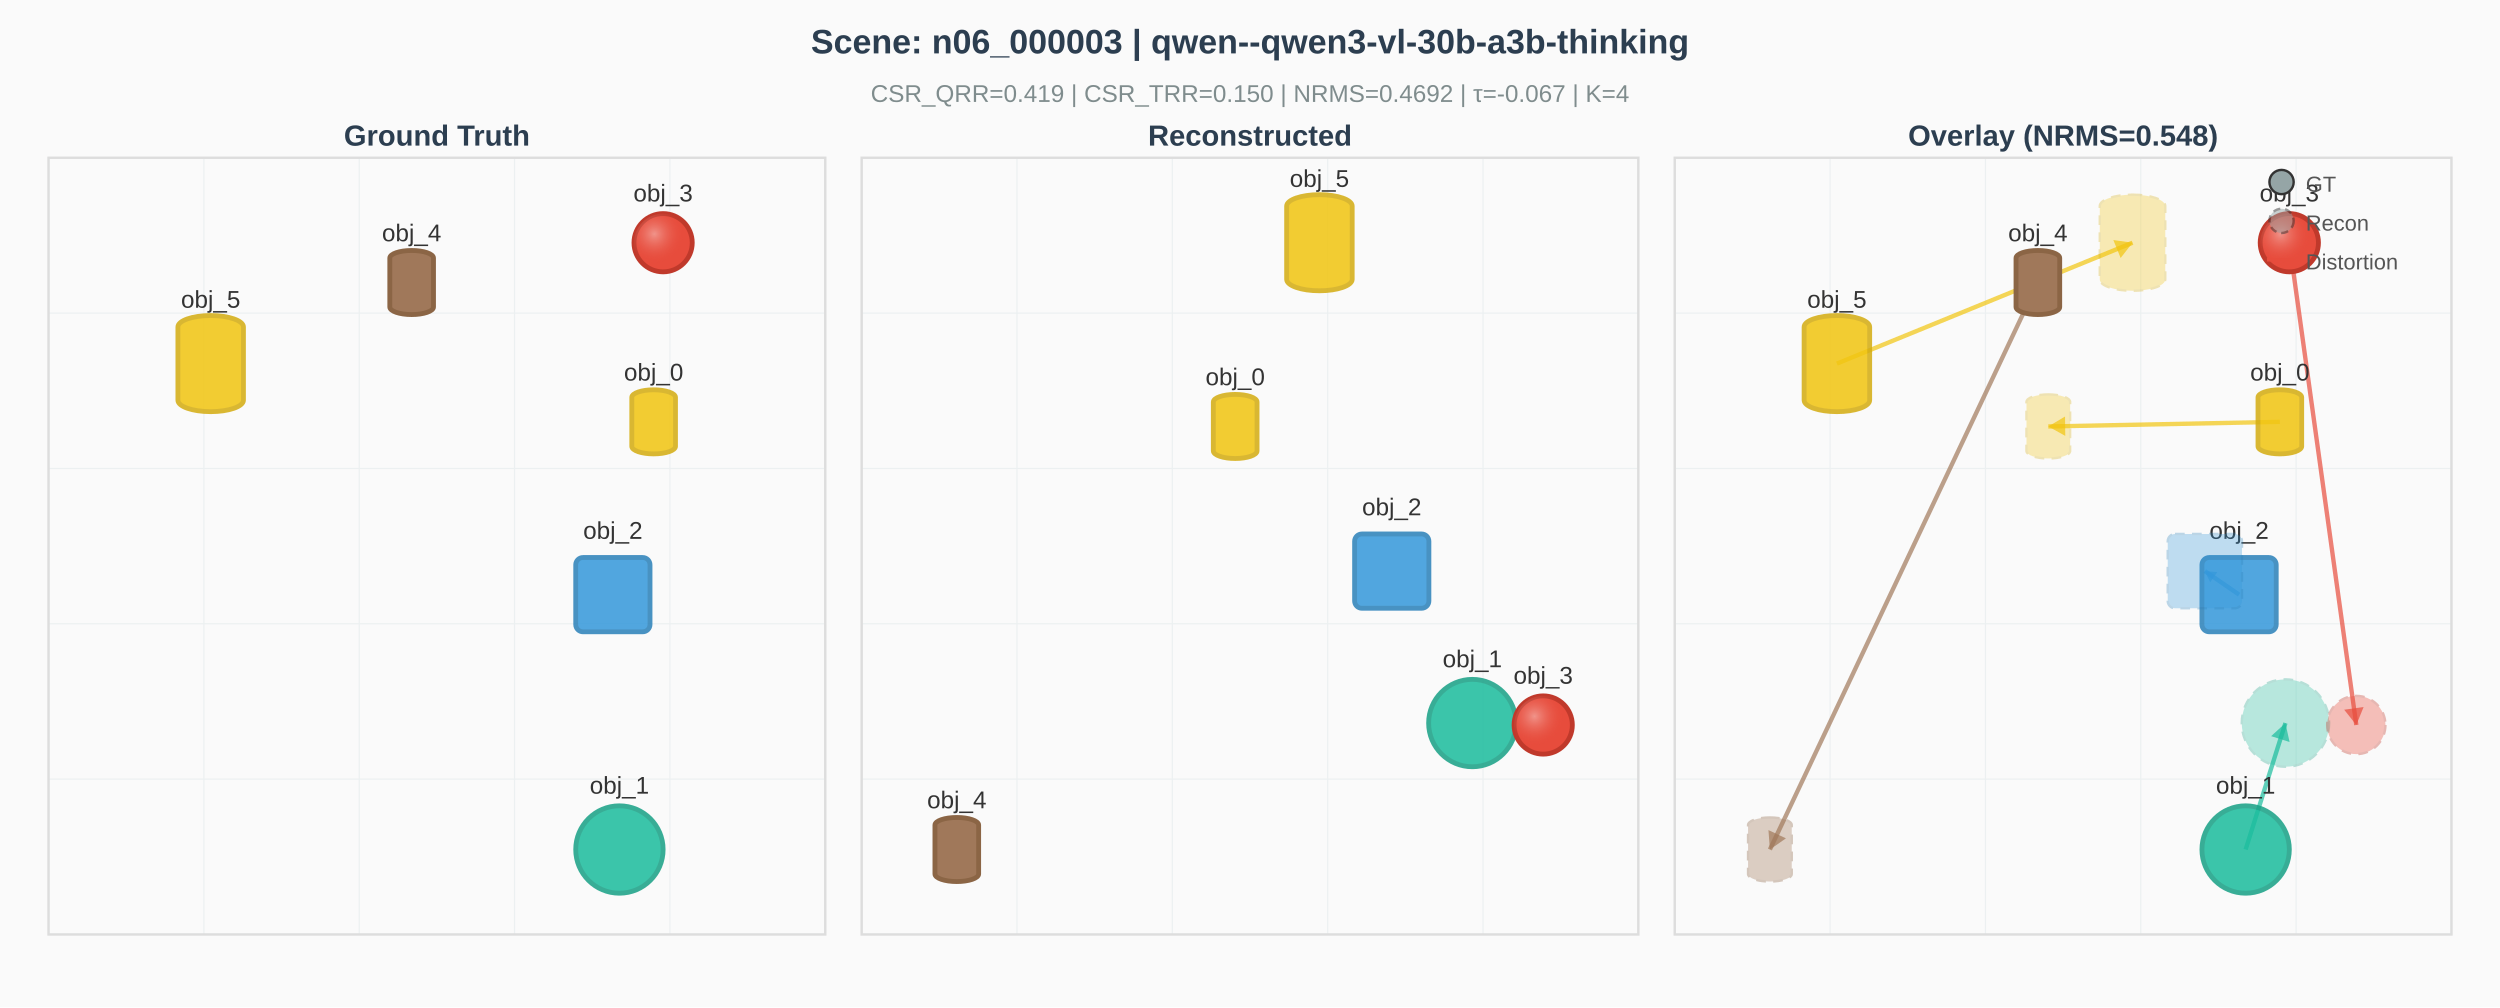
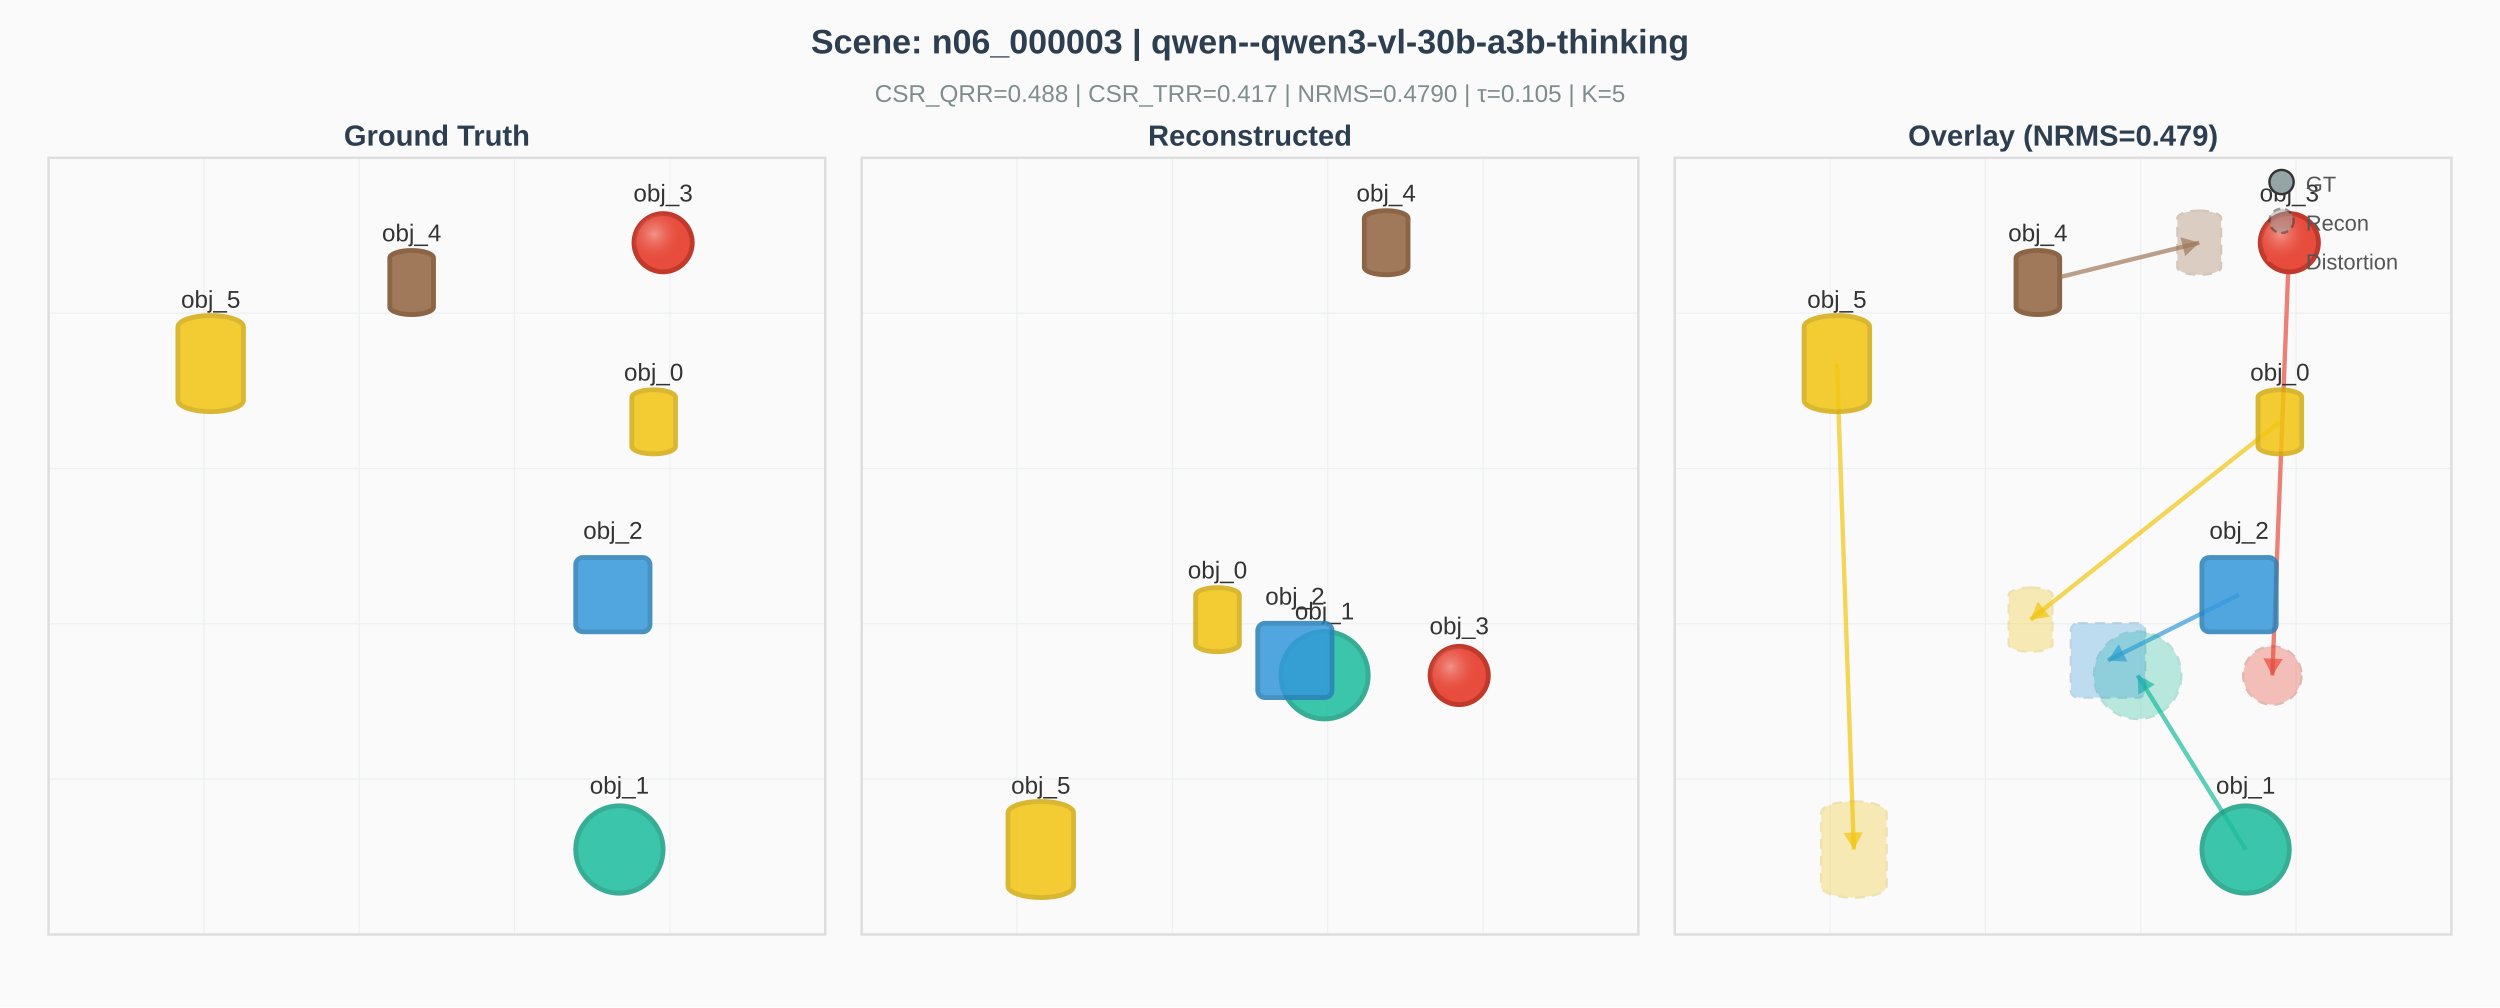
<svg xmlns="http://www.w3.org/2000/svg" width="1030" height="415" viewBox="0 0 1030 415" style="font-family: 'Helvetica Neue', Arial, sans-serif;">
  <rect width="1030" height="415" fill="#fafafa" />
  <text x="515" y="22" text-anchor="middle" font-size="14" font-weight="bold" fill="#2c3e50">Scene: n06_000003 | qwen--qwen3-vl-30b-a3b-thinking</text>
-   <text x="515" y="42" text-anchor="middle" font-size="10" fill="#7f8c8d">CSR_QRR=0.419  |  CSR_TRR=0.150  |  NRMS=0.4692  |  τ=-0.067  |  K=4</text>
+   <text x="515" y="42" text-anchor="middle" font-size="10" fill="#7f8c8d">CSR_QRR=0.488  |  CSR_TRR=0.417  |  NRMS=0.4790  |  τ=0.105  |  K=5</text>
  <line x1="20.0" y1="65.0" x2="20.0" y2="385.0" stroke="#ecf0f1" stroke-width="0.5" />
  <line x1="20.0" y1="65.0" x2="340.0" y2="65.0" stroke="#ecf0f1" stroke-width="0.5" />
  <line x1="84.0" y1="65.0" x2="84.0" y2="385.0" stroke="#ecf0f1" stroke-width="0.5" />
  <line x1="20.0" y1="129.0" x2="340.0" y2="129.0" stroke="#ecf0f1" stroke-width="0.5" />
  <line x1="148.0" y1="65.0" x2="148.0" y2="385.0" stroke="#ecf0f1" stroke-width="0.5" />
  <line x1="20.0" y1="193.0" x2="340.0" y2="193.0" stroke="#ecf0f1" stroke-width="0.5" />
  <line x1="212.0" y1="65.0" x2="212.0" y2="385.0" stroke="#ecf0f1" stroke-width="0.5" />
  <line x1="20.0" y1="257.0" x2="340.0" y2="257.0" stroke="#ecf0f1" stroke-width="0.5" />
  <line x1="276.0" y1="65.0" x2="276.0" y2="385.0" stroke="#ecf0f1" stroke-width="0.5" />
  <line x1="20.0" y1="321.0" x2="340.0" y2="321.0" stroke="#ecf0f1" stroke-width="0.5" />
  <line x1="340.0" y1="65.0" x2="340.0" y2="385.0" stroke="#ecf0f1" stroke-width="0.5" />
  <line x1="20.0" y1="385.0" x2="340.0" y2="385.0" stroke="#ecf0f1" stroke-width="0.5" />
  <rect x="20.0" y="65.0" width="320.0" height="320.0" fill="none" stroke="#ddd" stroke-width="1" />
  <text x="180" y="60" text-anchor="middle" font-size="12" font-weight="bold" fill="#2c3e50">Ground Truth</text>
  <rect x="260.3" y="160.6" width="18.0" height="26.4" rx="9.0" ry="3.1" fill="#f1c40f" stroke="#d4ac0f" stroke-width="2.0" opacity="0.85" />
  <text x="269.3" y="156.8" text-anchor="middle" font-size="10" fill="#333" opacity="1.0">obj_0</text>
  <circle cx="255.2" cy="350.0" r="18" fill="#1abc9c" stroke="#16a085" stroke-width="2.0" opacity="0.85" />
  <text x="255.2" y="327.0" text-anchor="middle" font-size="10" fill="#333" opacity="1.0">obj_1</text>
  <rect x="237.2" y="229.7" width="30.6" height="30.6" rx="3" ry="3" fill="#3498db" stroke="#2980b9" stroke-width="2.0" opacity="0.85" />
  <text x="252.5" y="222.0" text-anchor="middle" font-size="10" fill="#333" opacity="1.0">obj_2</text>
  <defs>
    <radialGradient id="grad_obj_3" cx="35%" cy="35%">
      <stop offset="0%" stop-color="white" stop-opacity="0.4" />
      <stop offset="100%" stop-color="#e74c3c" stop-opacity="0" />
    </radialGradient>
  </defs>
  <circle cx="273.2" cy="100.0" r="12" fill="#e74c3c" stroke="#c0392b" stroke-width="2.0" opacity="1.0" />
  <circle cx="273.2" cy="100.0" r="12" fill="url(#grad_obj_3)" opacity="1.0" />
  <text x="273.2" y="83.0" text-anchor="middle" font-size="10" fill="#333" opacity="1.0">obj_3</text>
  <defs>
    <radialGradient id="grad_obj_4" cx="35%" cy="35%">
      <stop offset="0%" stop-color="white" stop-opacity="0.4" />
      <stop offset="100%" stop-color="#a0785a" stop-opacity="0" />
    </radialGradient>
  </defs>
  <rect x="160.6" y="103.2" width="18.0" height="26.4" rx="9.0" ry="3.1" fill="#a0785a" stroke="#8b6545" stroke-width="2.0" opacity="1.0" />
  <text x="169.6" y="99.4" text-anchor="middle" font-size="10" fill="#333" opacity="1.0">obj_4</text>
  <rect x="73.3" y="130.0" width="27.0" height="39.6" rx="13.5" ry="4.7" fill="#f1c40f" stroke="#d4ac0f" stroke-width="2.0" opacity="0.85" />
  <text x="86.8" y="126.8" text-anchor="middle" font-size="10" fill="#333" opacity="1.0">obj_5</text>
  <line x1="355.0" y1="65.0" x2="355.0" y2="385.0" stroke="#ecf0f1" stroke-width="0.5" />
  <line x1="355.0" y1="65.0" x2="675.0" y2="65.0" stroke="#ecf0f1" stroke-width="0.5" />
  <line x1="419.0" y1="65.0" x2="419.0" y2="385.0" stroke="#ecf0f1" stroke-width="0.5" />
  <line x1="355.0" y1="129.0" x2="675.0" y2="129.0" stroke="#ecf0f1" stroke-width="0.5" />
  <line x1="483.0" y1="65.0" x2="483.0" y2="385.0" stroke="#ecf0f1" stroke-width="0.5" />
  <line x1="355.0" y1="193.0" x2="675.0" y2="193.0" stroke="#ecf0f1" stroke-width="0.5" />
  <line x1="547.0" y1="65.0" x2="547.0" y2="385.0" stroke="#ecf0f1" stroke-width="0.5" />
  <line x1="355.0" y1="257.0" x2="675.0" y2="257.0" stroke="#ecf0f1" stroke-width="0.5" />
  <line x1="611.0" y1="65.0" x2="611.0" y2="385.0" stroke="#ecf0f1" stroke-width="0.5" />
  <line x1="355.0" y1="321.0" x2="675.0" y2="321.0" stroke="#ecf0f1" stroke-width="0.5" />
  <line x1="675.0" y1="65.0" x2="675.0" y2="385.0" stroke="#ecf0f1" stroke-width="0.5" />
  <line x1="355.0" y1="385.0" x2="675.0" y2="385.0" stroke="#ecf0f1" stroke-width="0.5" />
  <rect x="355.0" y="65.0" width="320.0" height="320.0" fill="none" stroke="#ddd" stroke-width="1" />
  <text x="515" y="60" text-anchor="middle" font-size="12" font-weight="bold" fill="#2c3e50">Reconstructed</text>
-   <rect x="499.9" y="162.5" width="18.0" height="26.4" rx="9.0" ry="3.1" fill="#f1c40f" stroke="#d4ac0f" stroke-width="2.0" opacity="0.85" />
-   <text x="508.9" y="158.7" text-anchor="middle" font-size="10" fill="#333" opacity="1.0">obj_0</text>
-   <circle cx="606.6" cy="297.9" r="18" fill="#1abc9c" stroke="#16a085" stroke-width="2.0" opacity="0.85" />
-   <text x="606.6" y="274.9" text-anchor="middle" font-size="10" fill="#333" opacity="1.0">obj_1</text>
-   <rect x="558.1" y="220.0" width="30.6" height="30.6" rx="3" ry="3" fill="#3498db" stroke="#2980b9" stroke-width="2.0" opacity="0.85" />
-   <text x="573.4" y="212.3" text-anchor="middle" font-size="10" fill="#333" opacity="1.0">obj_2</text>
+   <rect x="492.6" y="242.1" width="18.0" height="26.4" rx="9.0" ry="3.1" fill="#f1c40f" stroke="#d4ac0f" stroke-width="2.0" opacity="0.85" />
+   <text x="501.6" y="238.3" text-anchor="middle" font-size="10" fill="#333" opacity="1.0">obj_0</text>
+   <circle cx="545.7" cy="278.2" r="18" fill="#1abc9c" stroke="#16a085" stroke-width="2.0" opacity="0.85" />
+   <text x="545.7" y="255.2" text-anchor="middle" font-size="10" fill="#333" opacity="1.0">obj_1</text>
+   <rect x="518.2" y="256.8" width="30.6" height="30.6" rx="3" ry="3" fill="#3498db" stroke="#2980b9" stroke-width="2.0" opacity="0.85" />
+   <text x="533.5" y="249.1" text-anchor="middle" font-size="10" fill="#333" opacity="1.0">obj_2</text>
  <defs>
    <radialGradient id="grad_obj_3" cx="35%" cy="35%">
      <stop offset="0%" stop-color="white" stop-opacity="0.4" />
      <stop offset="100%" stop-color="#e74c3c" stop-opacity="0" />
    </radialGradient>
  </defs>
-   <circle cx="635.8" cy="298.7" r="12" fill="#e74c3c" stroke="#c0392b" stroke-width="2.0" opacity="1.0" />
-   <circle cx="635.8" cy="298.7" r="12" fill="url(#grad_obj_3)" opacity="1.0" />
-   <text x="635.8" y="281.7" text-anchor="middle" font-size="10" fill="#333" opacity="1.0">obj_3</text>
+   <circle cx="601.2" cy="278.3" r="12" fill="#e74c3c" stroke="#c0392b" stroke-width="2.0" opacity="1.0" />
+   <circle cx="601.2" cy="278.3" r="12" fill="url(#grad_obj_3)" opacity="1.0" />
+   <text x="601.2" y="261.3" text-anchor="middle" font-size="10" fill="#333" opacity="1.0">obj_3</text>
  <defs>
    <radialGradient id="grad_obj_4" cx="35%" cy="35%">
      <stop offset="0%" stop-color="white" stop-opacity="0.4" />
      <stop offset="100%" stop-color="#a0785a" stop-opacity="0" />
    </radialGradient>
  </defs>
-   <rect x="385.2" y="336.8" width="18.0" height="26.4" rx="9.0" ry="3.1" fill="#a0785a" stroke="#8b6545" stroke-width="2.0" opacity="1.0" />
-   <text x="394.2" y="333.0" text-anchor="middle" font-size="10" fill="#333" opacity="1.0">obj_4</text>
-   <rect x="530.1" y="80.2" width="27.0" height="39.6" rx="13.5" ry="4.7" fill="#f1c40f" stroke="#d4ac0f" stroke-width="2.0" opacity="0.85" />
-   <text x="543.6" y="77.0" text-anchor="middle" font-size="10" fill="#333" opacity="1.0">obj_5</text>
+   <rect x="562.1" y="86.8" width="18.0" height="26.4" rx="9.0" ry="3.1" fill="#a0785a" stroke="#8b6545" stroke-width="2.0" opacity="1.0" />
+   <text x="571.1" y="83.0" text-anchor="middle" font-size="10" fill="#333" opacity="1.0">obj_4</text>
+   <rect x="415.3" y="330.2" width="27.0" height="39.6" rx="13.5" ry="4.7" fill="#f1c40f" stroke="#d4ac0f" stroke-width="2.0" opacity="0.85" />
+   <text x="428.8" y="327.0" text-anchor="middle" font-size="10" fill="#333" opacity="1.0">obj_5</text>
  <line x1="690.0" y1="65.0" x2="690.0" y2="385.0" stroke="#ecf0f1" stroke-width="0.5" />
  <line x1="690.0" y1="65.0" x2="1010.0" y2="65.0" stroke="#ecf0f1" stroke-width="0.5" />
  <line x1="754.0" y1="65.0" x2="754.0" y2="385.0" stroke="#ecf0f1" stroke-width="0.5" />
  <line x1="690.0" y1="129.0" x2="1010.0" y2="129.0" stroke="#ecf0f1" stroke-width="0.5" />
  <line x1="818.0" y1="65.0" x2="818.0" y2="385.0" stroke="#ecf0f1" stroke-width="0.5" />
  <line x1="690.0" y1="193.0" x2="1010.0" y2="193.0" stroke="#ecf0f1" stroke-width="0.5" />
  <line x1="882.0" y1="65.0" x2="882.0" y2="385.0" stroke="#ecf0f1" stroke-width="0.5" />
  <line x1="690.0" y1="257.0" x2="1010.0" y2="257.0" stroke="#ecf0f1" stroke-width="0.5" />
  <line x1="946.0" y1="65.0" x2="946.0" y2="385.0" stroke="#ecf0f1" stroke-width="0.5" />
  <line x1="690.0" y1="321.0" x2="1010.0" y2="321.0" stroke="#ecf0f1" stroke-width="0.5" />
  <line x1="1010.0" y1="65.0" x2="1010.0" y2="385.0" stroke="#ecf0f1" stroke-width="0.5" />
  <line x1="690.0" y1="385.0" x2="1010.0" y2="385.0" stroke="#ecf0f1" stroke-width="0.5" />
  <rect x="690.0" y="65.0" width="320.0" height="320.0" fill="none" stroke="#ddd" stroke-width="1" />
-   <text x="850" y="60" text-anchor="middle" font-size="12" font-weight="bold" fill="#2c3e50">Overlay (NRMS=0.548)</text>
-   <line x1="939.3" y1="173.8" x2="843.9" y2="175.7" stroke="#f1c40f" stroke-width="1.8" opacity="0.7" />
-   <polygon points="843.9,175.7 850.8,171.6 850.9,179.6" fill="#f1c40f" opacity="0.7" />
-   <line x1="925.2" y1="350.0" x2="941.6" y2="297.9" stroke="#1abc9c" stroke-width="1.8" opacity="0.7" />
-   <polygon points="941.6,297.9 943.3,305.7 935.7,303.3" fill="#1abc9c" opacity="0.7" />
-   <line x1="922.5" y1="245.0" x2="908.4" y2="235.3" stroke="#3498db" stroke-width="1.8" opacity="0.7" />
-   <polygon points="908.4,235.3 913.5,235.7 910.6,239.9" fill="#3498db" opacity="0.7" />
-   <line x1="943.2" y1="100.0" x2="970.8" y2="298.7" stroke="#e74c3c" stroke-width="1.8" opacity="0.7" />
-   <polygon points="970.8,298.7 965.8,292.4 973.8,291.3" fill="#e74c3c" opacity="0.7" />
-   <line x1="839.6" y1="116.4" x2="729.2" y2="350.0" stroke="#a0785a" stroke-width="1.8" opacity="0.7" />
-   <polygon points="729.2,350.0 728.6,342.0 735.8,345.4" fill="#a0785a" opacity="0.7" />
-   <line x1="756.8" y1="149.8" x2="878.6" y2="100.0" stroke="#f1c40f" stroke-width="1.8" opacity="0.7" />
-   <polygon points="878.6,100.0 873.7,106.3 870.7,98.9" fill="#f1c40f" opacity="0.7" />
+   <text x="850" y="60" text-anchor="middle" font-size="12" font-weight="bold" fill="#2c3e50">Overlay (NRMS=0.479)</text>
+   <line x1="939.3" y1="173.8" x2="836.6" y2="255.3" stroke="#f1c40f" stroke-width="1.8" opacity="0.7" />
+   <polygon points="836.6,255.3 839.6,247.8 844.6,254.1" fill="#f1c40f" opacity="0.7" />
+   <line x1="925.2" y1="350.0" x2="880.7" y2="278.2" stroke="#1abc9c" stroke-width="1.8" opacity="0.7" />
+   <polygon points="880.7,278.2 887.8,282.0 881.0,286.2" fill="#1abc9c" opacity="0.7" />
+   <line x1="922.5" y1="245.0" x2="868.5" y2="272.1" stroke="#3498db" stroke-width="1.8" opacity="0.7" />
+   <polygon points="868.5,272.1 872.9,265.4 876.5,272.6" fill="#3498db" opacity="0.7" />
+   <line x1="943.2" y1="100.0" x2="936.2" y2="278.3" stroke="#e74c3c" stroke-width="1.8" opacity="0.7" />
+   <polygon points="936.2,278.3 932.5,271.2 940.5,271.5" fill="#e74c3c" opacity="0.7" />
+   <line x1="839.6" y1="116.4" x2="906.1" y2="100.0" stroke="#a0785a" stroke-width="1.8" opacity="0.7" />
+   <polygon points="906.1,100.0 900.3,105.5 898.4,97.8" fill="#a0785a" opacity="0.7" />
+   <line x1="756.8" y1="149.8" x2="763.8" y2="350.0" stroke="#f1c40f" stroke-width="1.8" opacity="0.7" />
+   <polygon points="763.8,350.0 759.5,343.2 767.5,342.9" fill="#f1c40f" opacity="0.7" />
  <rect x="930.3" y="160.6" width="18.0" height="26.4" rx="9.0" ry="3.1" fill="#f1c40f" stroke="#d4ac0f" stroke-width="2.0" opacity="0.85" />
  <text x="939.3" y="156.8" text-anchor="middle" font-size="10" fill="#333" opacity="1.0">obj_0</text>
  <circle cx="925.2" cy="350.0" r="18" fill="#1abc9c" stroke="#16a085" stroke-width="2.0" opacity="0.85" />
  <text x="925.2" y="327.0" text-anchor="middle" font-size="10" fill="#333" opacity="1.0">obj_1</text>
  <rect x="907.2" y="229.7" width="30.6" height="30.6" rx="3" ry="3" fill="#3498db" stroke="#2980b9" stroke-width="2.0" opacity="0.85" />
  <text x="922.5" y="222.0" text-anchor="middle" font-size="10" fill="#333" opacity="1.0">obj_2</text>
  <defs>
    <radialGradient id="grad_obj_3" cx="35%" cy="35%">
      <stop offset="0%" stop-color="white" stop-opacity="0.4" />
      <stop offset="100%" stop-color="#e74c3c" stop-opacity="0" />
    </radialGradient>
  </defs>
  <circle cx="943.2" cy="100.0" r="12" fill="#e74c3c" stroke="#c0392b" stroke-width="2.0" opacity="1.0" />
  <circle cx="943.2" cy="100.0" r="12" fill="url(#grad_obj_3)" opacity="1.0" />
  <text x="943.2" y="83.0" text-anchor="middle" font-size="10" fill="#333" opacity="1.0">obj_3</text>
  <defs>
    <radialGradient id="grad_obj_4" cx="35%" cy="35%">
      <stop offset="0%" stop-color="white" stop-opacity="0.4" />
      <stop offset="100%" stop-color="#a0785a" stop-opacity="0" />
    </radialGradient>
  </defs>
  <rect x="830.6" y="103.2" width="18.0" height="26.4" rx="9.0" ry="3.1" fill="#a0785a" stroke="#8b6545" stroke-width="2.0" opacity="1.0" />
  <text x="839.6" y="99.4" text-anchor="middle" font-size="10" fill="#333" opacity="1.0">obj_4</text>
  <rect x="743.3" y="130.0" width="27.0" height="39.6" rx="13.5" ry="4.7" fill="#f1c40f" stroke="#d4ac0f" stroke-width="2.0" opacity="0.85" />
  <text x="756.8" y="126.8" text-anchor="middle" font-size="10" fill="#333" opacity="1.0">obj_5</text>
-   <rect x="834.9" y="162.5" width="18.0" height="26.4" rx="9.0" ry="3.1" fill="#f1c40f" stroke="#d4ac0f" stroke-width="1.0" stroke-dasharray="4,3" opacity="0.297" />
-   <text x="843.9" y="158.7" text-anchor="middle" font-size="9" fill="#333" opacity="0.597" />
-   <circle cx="941.6" cy="297.9" r="18" fill="#1abc9c" stroke="#16a085" stroke-width="1.0" stroke-dasharray="4,3" opacity="0.297" />
-   <text x="941.6" y="274.9" text-anchor="middle" font-size="9" fill="#333" opacity="0.597" />
-   <rect x="893.1" y="220.0" width="30.6" height="30.6" rx="3" ry="3" fill="#3498db" stroke="#2980b9" stroke-width="1.0" stroke-dasharray="4,3" opacity="0.297" />
-   <text x="908.4" y="212.3" text-anchor="middle" font-size="9" fill="#333" opacity="0.597" />
-   <circle cx="970.8" cy="298.7" r="12" fill="#e74c3c" stroke="#c0392b" stroke-width="1.0" stroke-dasharray="4,3" opacity="0.35" />
-   <text x="970.8" y="281.7" text-anchor="middle" font-size="9" fill="#333" opacity="0.65" />
-   <rect x="720.2" y="336.8" width="18.0" height="26.4" rx="9.0" ry="3.1" fill="#a0785a" stroke="#8b6545" stroke-width="1.0" stroke-dasharray="4,3" opacity="0.35" />
-   <text x="729.2" y="333.0" text-anchor="middle" font-size="9" fill="#333" opacity="0.65" />
-   <rect x="865.1" y="80.2" width="27.0" height="39.6" rx="13.5" ry="4.7" fill="#f1c40f" stroke="#d4ac0f" stroke-width="1.0" stroke-dasharray="4,3" opacity="0.297" />
-   <text x="878.6" y="77.0" text-anchor="middle" font-size="9" fill="#333" opacity="0.597" />
+   <rect x="827.6" y="242.1" width="18.0" height="26.4" rx="9.0" ry="3.1" fill="#f1c40f" stroke="#d4ac0f" stroke-width="1.0" stroke-dasharray="4,3" opacity="0.297" />
+   <text x="836.6" y="238.3" text-anchor="middle" font-size="9" fill="#333" opacity="0.597" />
+   <circle cx="880.7" cy="278.2" r="18" fill="#1abc9c" stroke="#16a085" stroke-width="1.0" stroke-dasharray="4,3" opacity="0.297" />
+   <text x="880.7" y="255.2" text-anchor="middle" font-size="9" fill="#333" opacity="0.597" />
+   <rect x="853.2" y="256.8" width="30.6" height="30.6" rx="3" ry="3" fill="#3498db" stroke="#2980b9" stroke-width="1.0" stroke-dasharray="4,3" opacity="0.297" />
+   <text x="868.5" y="249.1" text-anchor="middle" font-size="9" fill="#333" opacity="0.597" />
+   <circle cx="936.2" cy="278.3" r="12" fill="#e74c3c" stroke="#c0392b" stroke-width="1.0" stroke-dasharray="4,3" opacity="0.35" />
+   <text x="936.2" y="261.3" text-anchor="middle" font-size="9" fill="#333" opacity="0.65" />
+   <rect x="897.1" y="86.8" width="18.0" height="26.4" rx="9.0" ry="3.1" fill="#a0785a" stroke="#8b6545" stroke-width="1.0" stroke-dasharray="4,3" opacity="0.35" />
+   <text x="906.1" y="83.0" text-anchor="middle" font-size="9" fill="#333" opacity="0.65" />
+   <rect x="750.3" y="330.2" width="27.0" height="39.6" rx="13.5" ry="4.7" fill="#f1c40f" stroke="#d4ac0f" stroke-width="1.0" stroke-dasharray="4,3" opacity="0.297" />
+   <text x="763.8" y="327.0" text-anchor="middle" font-size="9" fill="#333" opacity="0.597" />
  <circle cx="940" cy="75" r="5" fill="#95a5a6" stroke="#333" stroke-width="1" />
  <text x="950" y="79" font-size="9" fill="#555">GT</text>
  <circle cx="940" cy="91" r="5" fill="#95a5a6" stroke="#333" stroke-width="1" stroke-dasharray="3,2" opacity="0.5" />
  <text x="950" y="95" font-size="9" fill="#555">Recon</text>
  <line x1="934" y1="107" x2="946" y2="107" stroke="#e74c3c" stroke-width="1.5" />
  <text x="950" y="111" font-size="9" fill="#555">Distortion</text>
</svg>
